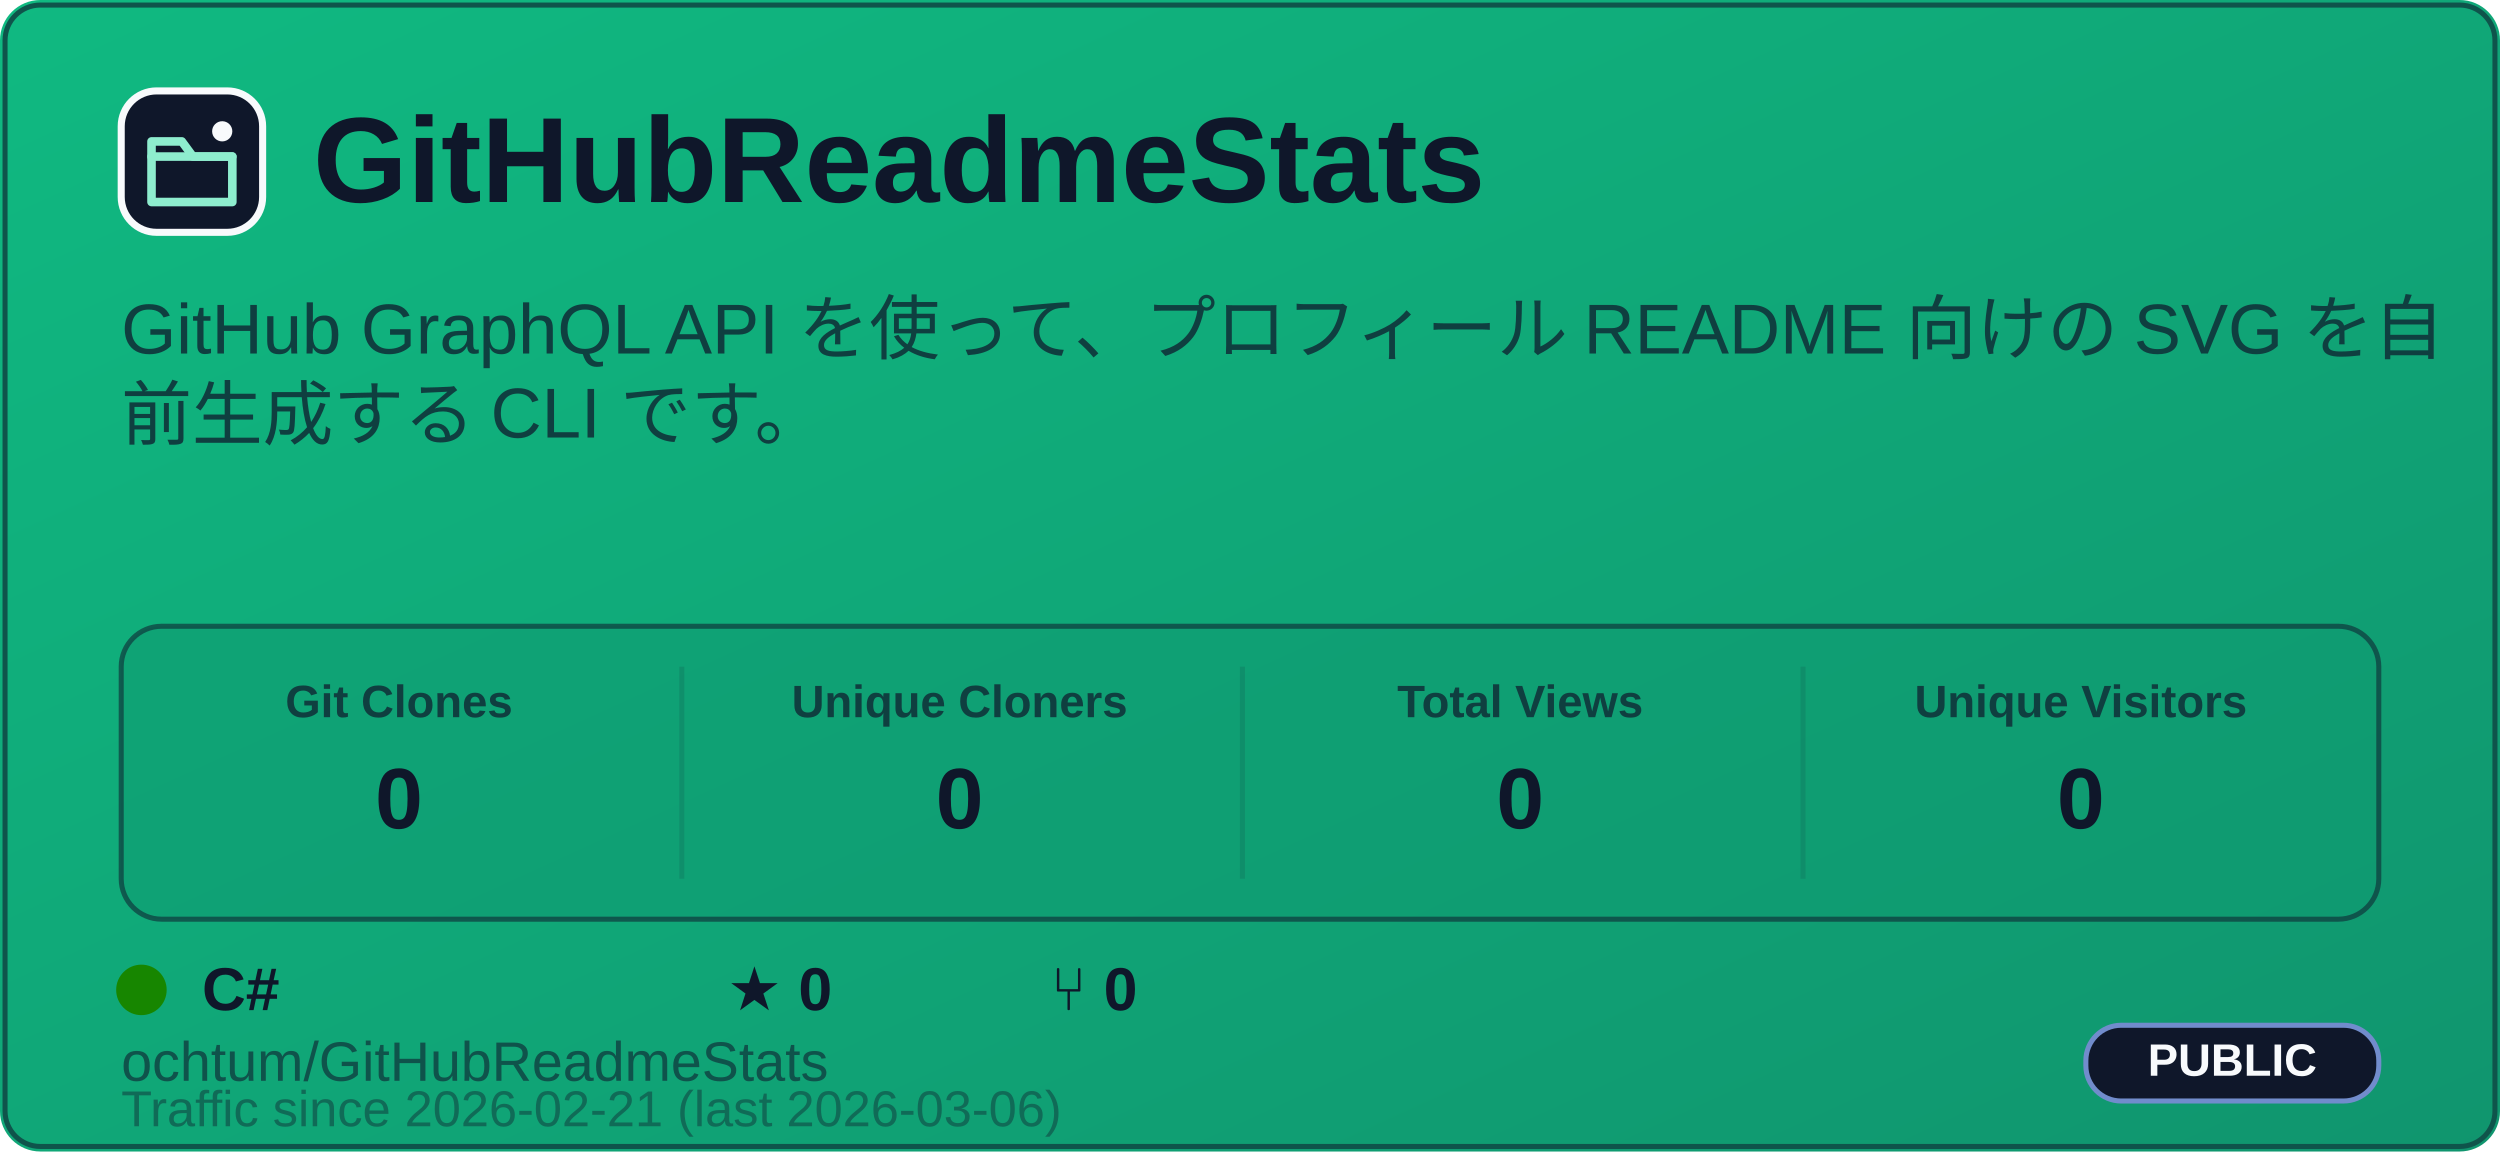
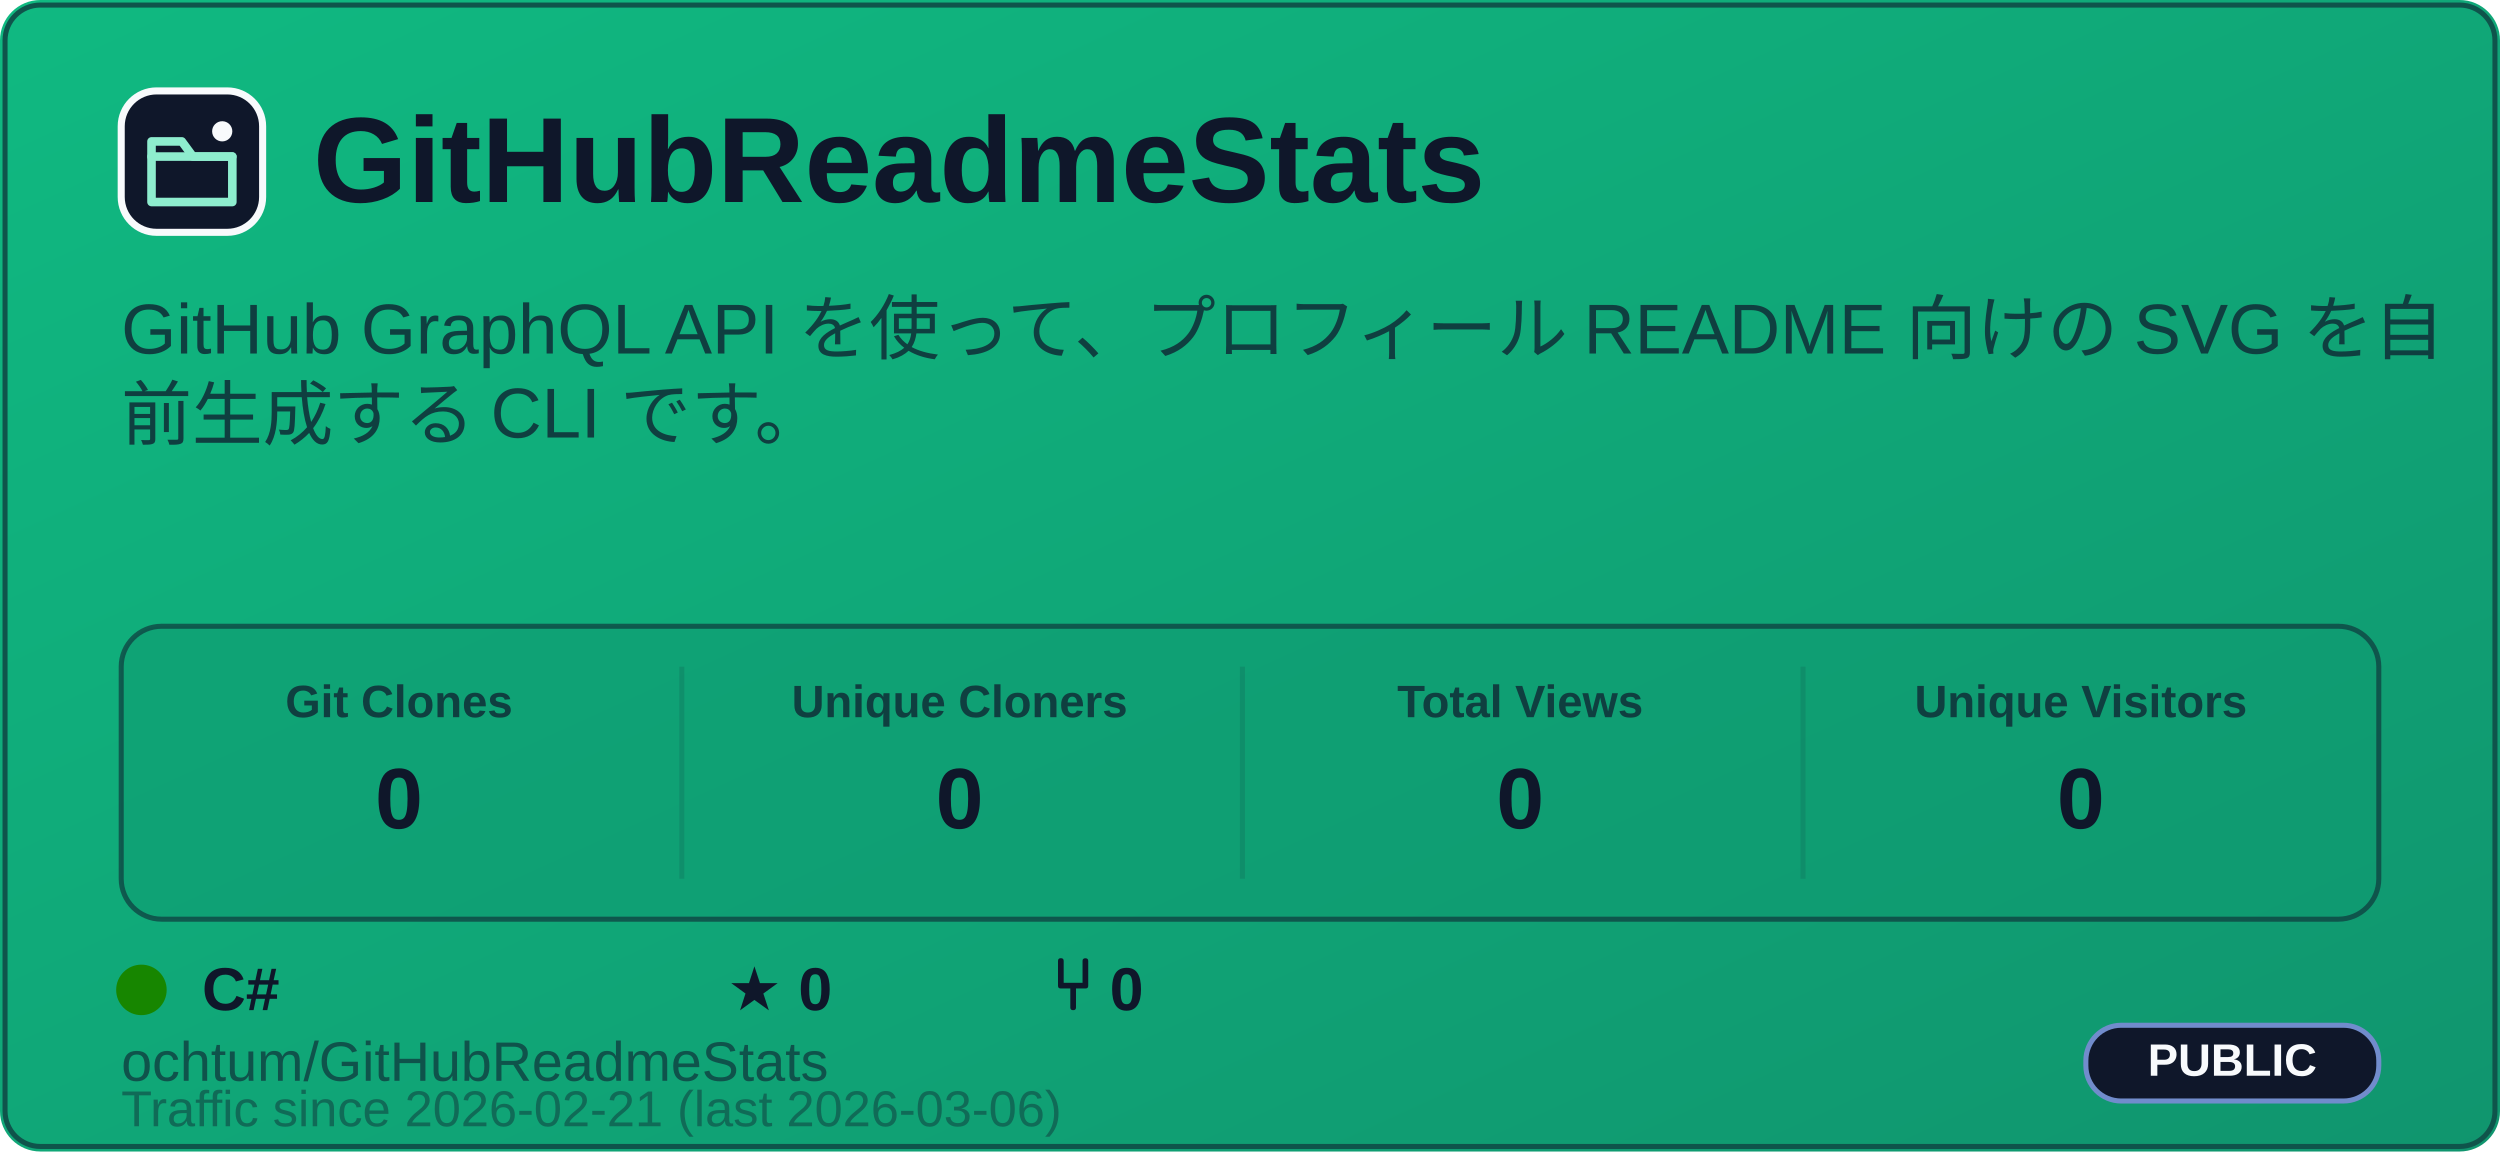
<svg xmlns="http://www.w3.org/2000/svg" width="495" height="228" viewBox="0 0 495 228" role="img" aria-label="Repository card for ochtum/GitHubReadmeStats">
  <defs>
    <linearGradient id="bg" x1="0" x2="1" y1="0" y2="1">
      <stop offset="0%" stop-color="#10B981" />
      <stop offset="100%" stop-color="#10956E" />
    </linearGradient>
    <style>
      .title { font: 700 24px 'Segoe UI', Arial, sans-serif; fill: #0F172A; }
      .desc { font: 500 14px 'Segoe UI', Arial, sans-serif; fill: #0F3F40; }
      .traffic-label { font: 600 9px 'Segoe UI', Arial, sans-serif; fill: #0F3F40; }
      .traffic-value { font: 700 17px 'Segoe UI', Arial, sans-serif; fill: #0F172A; }
      .meta { font: 600 12px 'Segoe UI', Arial, sans-serif; fill: #0F172A; }
+       .fork-icon { font: 700 14px 'Segoe UI Symbol', 'Segoe UI', Arial, sans-serif; fill: #0F172A; }
      .sub { font: 500 11px 'Segoe UI', Arial, sans-serif; fill: #0F534B; }
      .badge-text { font: 700 9px 'Segoe UI', Arial, sans-serif; text-anchor: middle; }
      .hint { font: 500 10px 'Segoe UI', Arial, sans-serif; fill: #106B57; }
      .traffic-panel { fill: #109B72; fill-opacity: 0.55; stroke: #0F3138; stroke-opacity: 0.65; }
      .traffic-sep { stroke: #107A60; stroke-opacity: 0.45; }
      .icon-frame { fill: #0F172A; stroke: #F8FAFC; stroke-width: 1.4; }
      .icon-image-bg { fill: #109C72; }
      .icon-shape { fill: none; stroke: #8EEDCE; stroke-width: 1.7; stroke-linecap: round; stroke-linejoin: round; }
      .icon-dot { fill: #F8FAFC; }
    </style>
    <clipPath id="iconClip">
      <rect x="4" y="4" width="20" height="20" rx="4" />
    </clipPath>
  </defs>
  <rect x="0" y="0" width="495" height="228" rx="8" fill="url(#bg)" />
  <rect x="1" y="1" width="493" height="226" rx="7" fill="none" stroke="#0F544B" />
  <g transform="translate(24 18)">
    <rect x="0" y="0" width="28" height="28" rx="7" class="icon-frame" />
    <path d="M6 10h6l2.2 3H22v9H6z" class="icon-shape" />
    <path d="M6 13h16" class="icon-shape" />
    <circle cx="20" cy="8" r="2" class="icon-dot" />
  </g>
  <text x="62" y="40" class="title">GitHubReadmeStats</text>
  <text x="24" y="70" class="desc">GitHub GraphQL API を使って、プロフィール README 向けの SVG を自</text>
  <text x="24" y="87" class="desc">前生成する CLI です。</text>
  <rect x="24" y="124" width="447" height="58" rx="8" class="traffic-panel" />
  <line x1="135" y1="132" x2="135" y2="174" class="traffic-sep" />
  <line x1="246" y1="132" x2="246" y2="174" class="traffic-sep" />
  <line x1="357" y1="132" x2="357" y2="174" class="traffic-sep" />
  <text x="79" y="142" class="traffic-label" text-anchor="middle">Git Clones</text>
  <text x="79" y="164" class="traffic-value" text-anchor="middle">0</text>
  <text x="190" y="142" class="traffic-label" text-anchor="middle">Unique Cloners</text>
  <text x="190" y="164" class="traffic-value" text-anchor="middle">0</text>
  <text x="301" y="142" class="traffic-label" text-anchor="middle">Total Views</text>
  <text x="301" y="164" class="traffic-value" text-anchor="middle">0</text>
  <text x="412" y="142" class="traffic-label" text-anchor="middle">Unique Visitors</text>
  <text x="412" y="164" class="traffic-value" text-anchor="middle">0</text>
  <text x="24" y="223" class="hint">Traffic since 2026-02-21 (last 2026-03-06)</text>
  <circle cx="28" cy="196" r="5" fill="#178600" />
  <text x="40" y="200" class="meta">C#</text>
  <text x="144" y="200" class="meta">★ 0</text>
-   <text x="208" y="200" class="meta">⑂ 0</text>
+   <text x="208" y="200" class="meta">
+     <tspan class="fork-icon">⑂</tspan> 0</text>
  <text x="24" y="214" class="sub">ochtum/GitHubReadmeStats</text>
  <rect x="413" y="203" width="58" height="15" rx="7" fill="#0F172A" stroke="#718CCC" />
  <text x="442" y="213" class="badge-text" fill="#F8FAFC">PUBLIC</text>
</svg>
